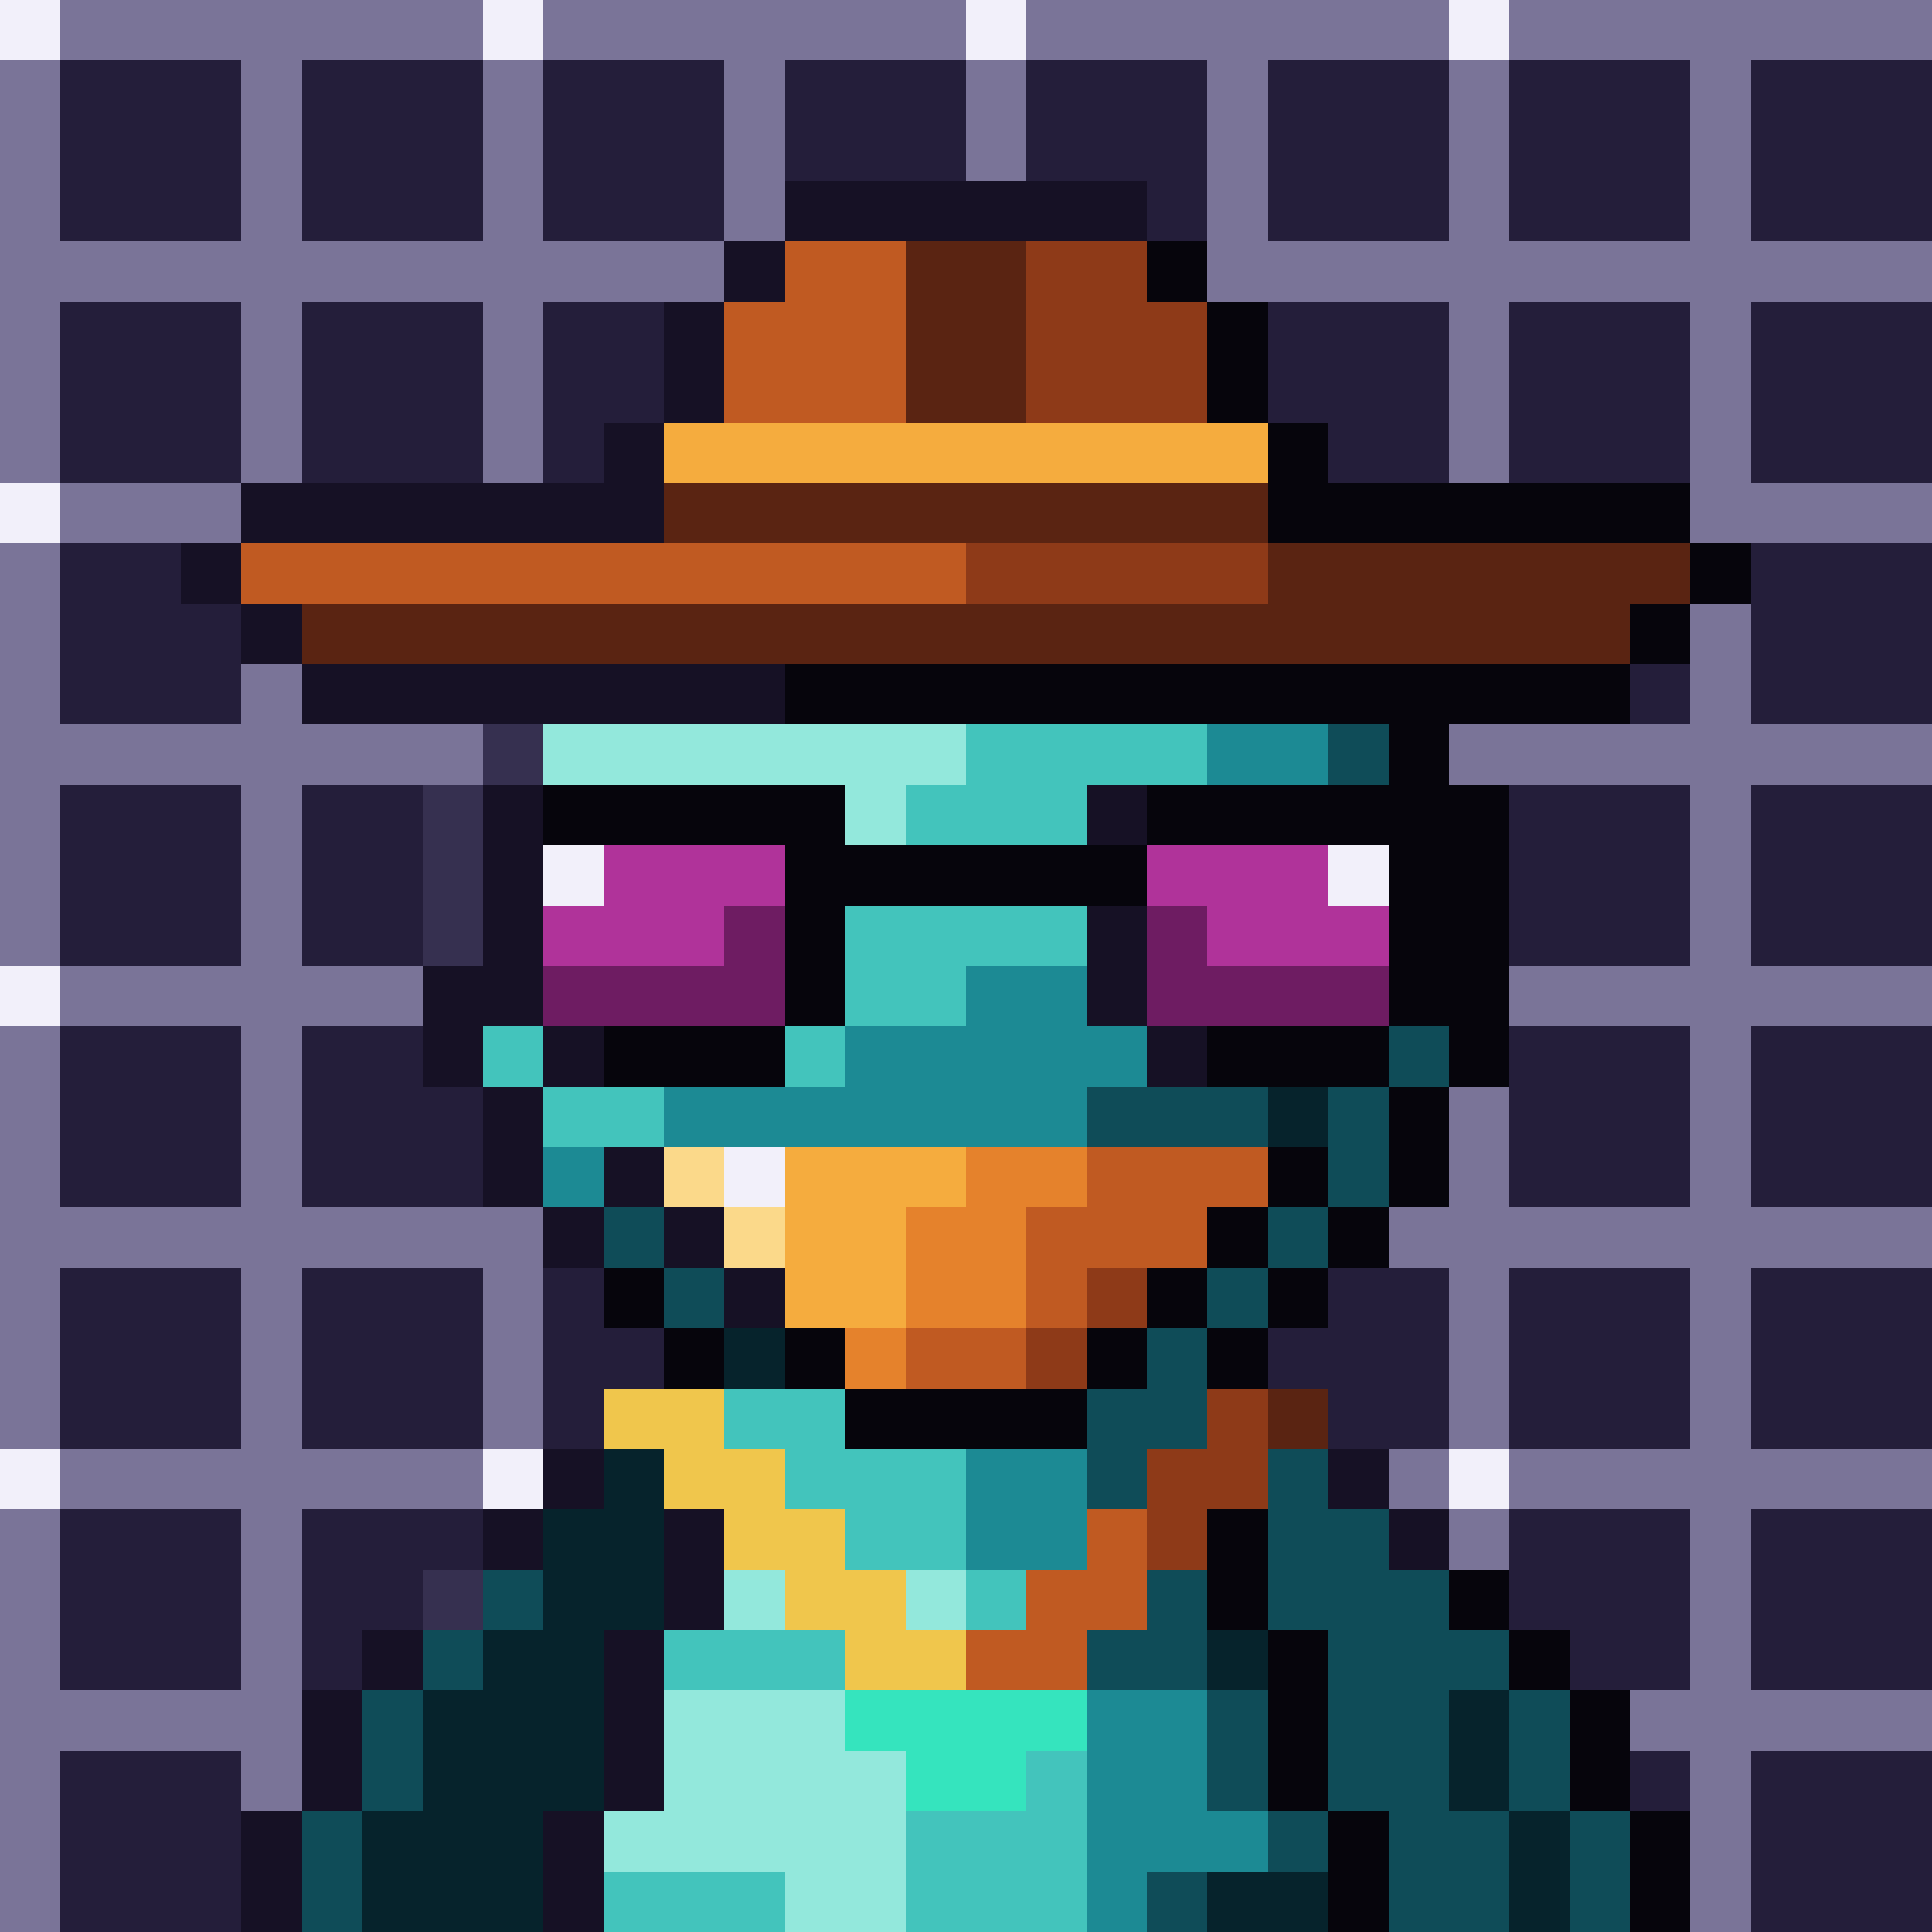
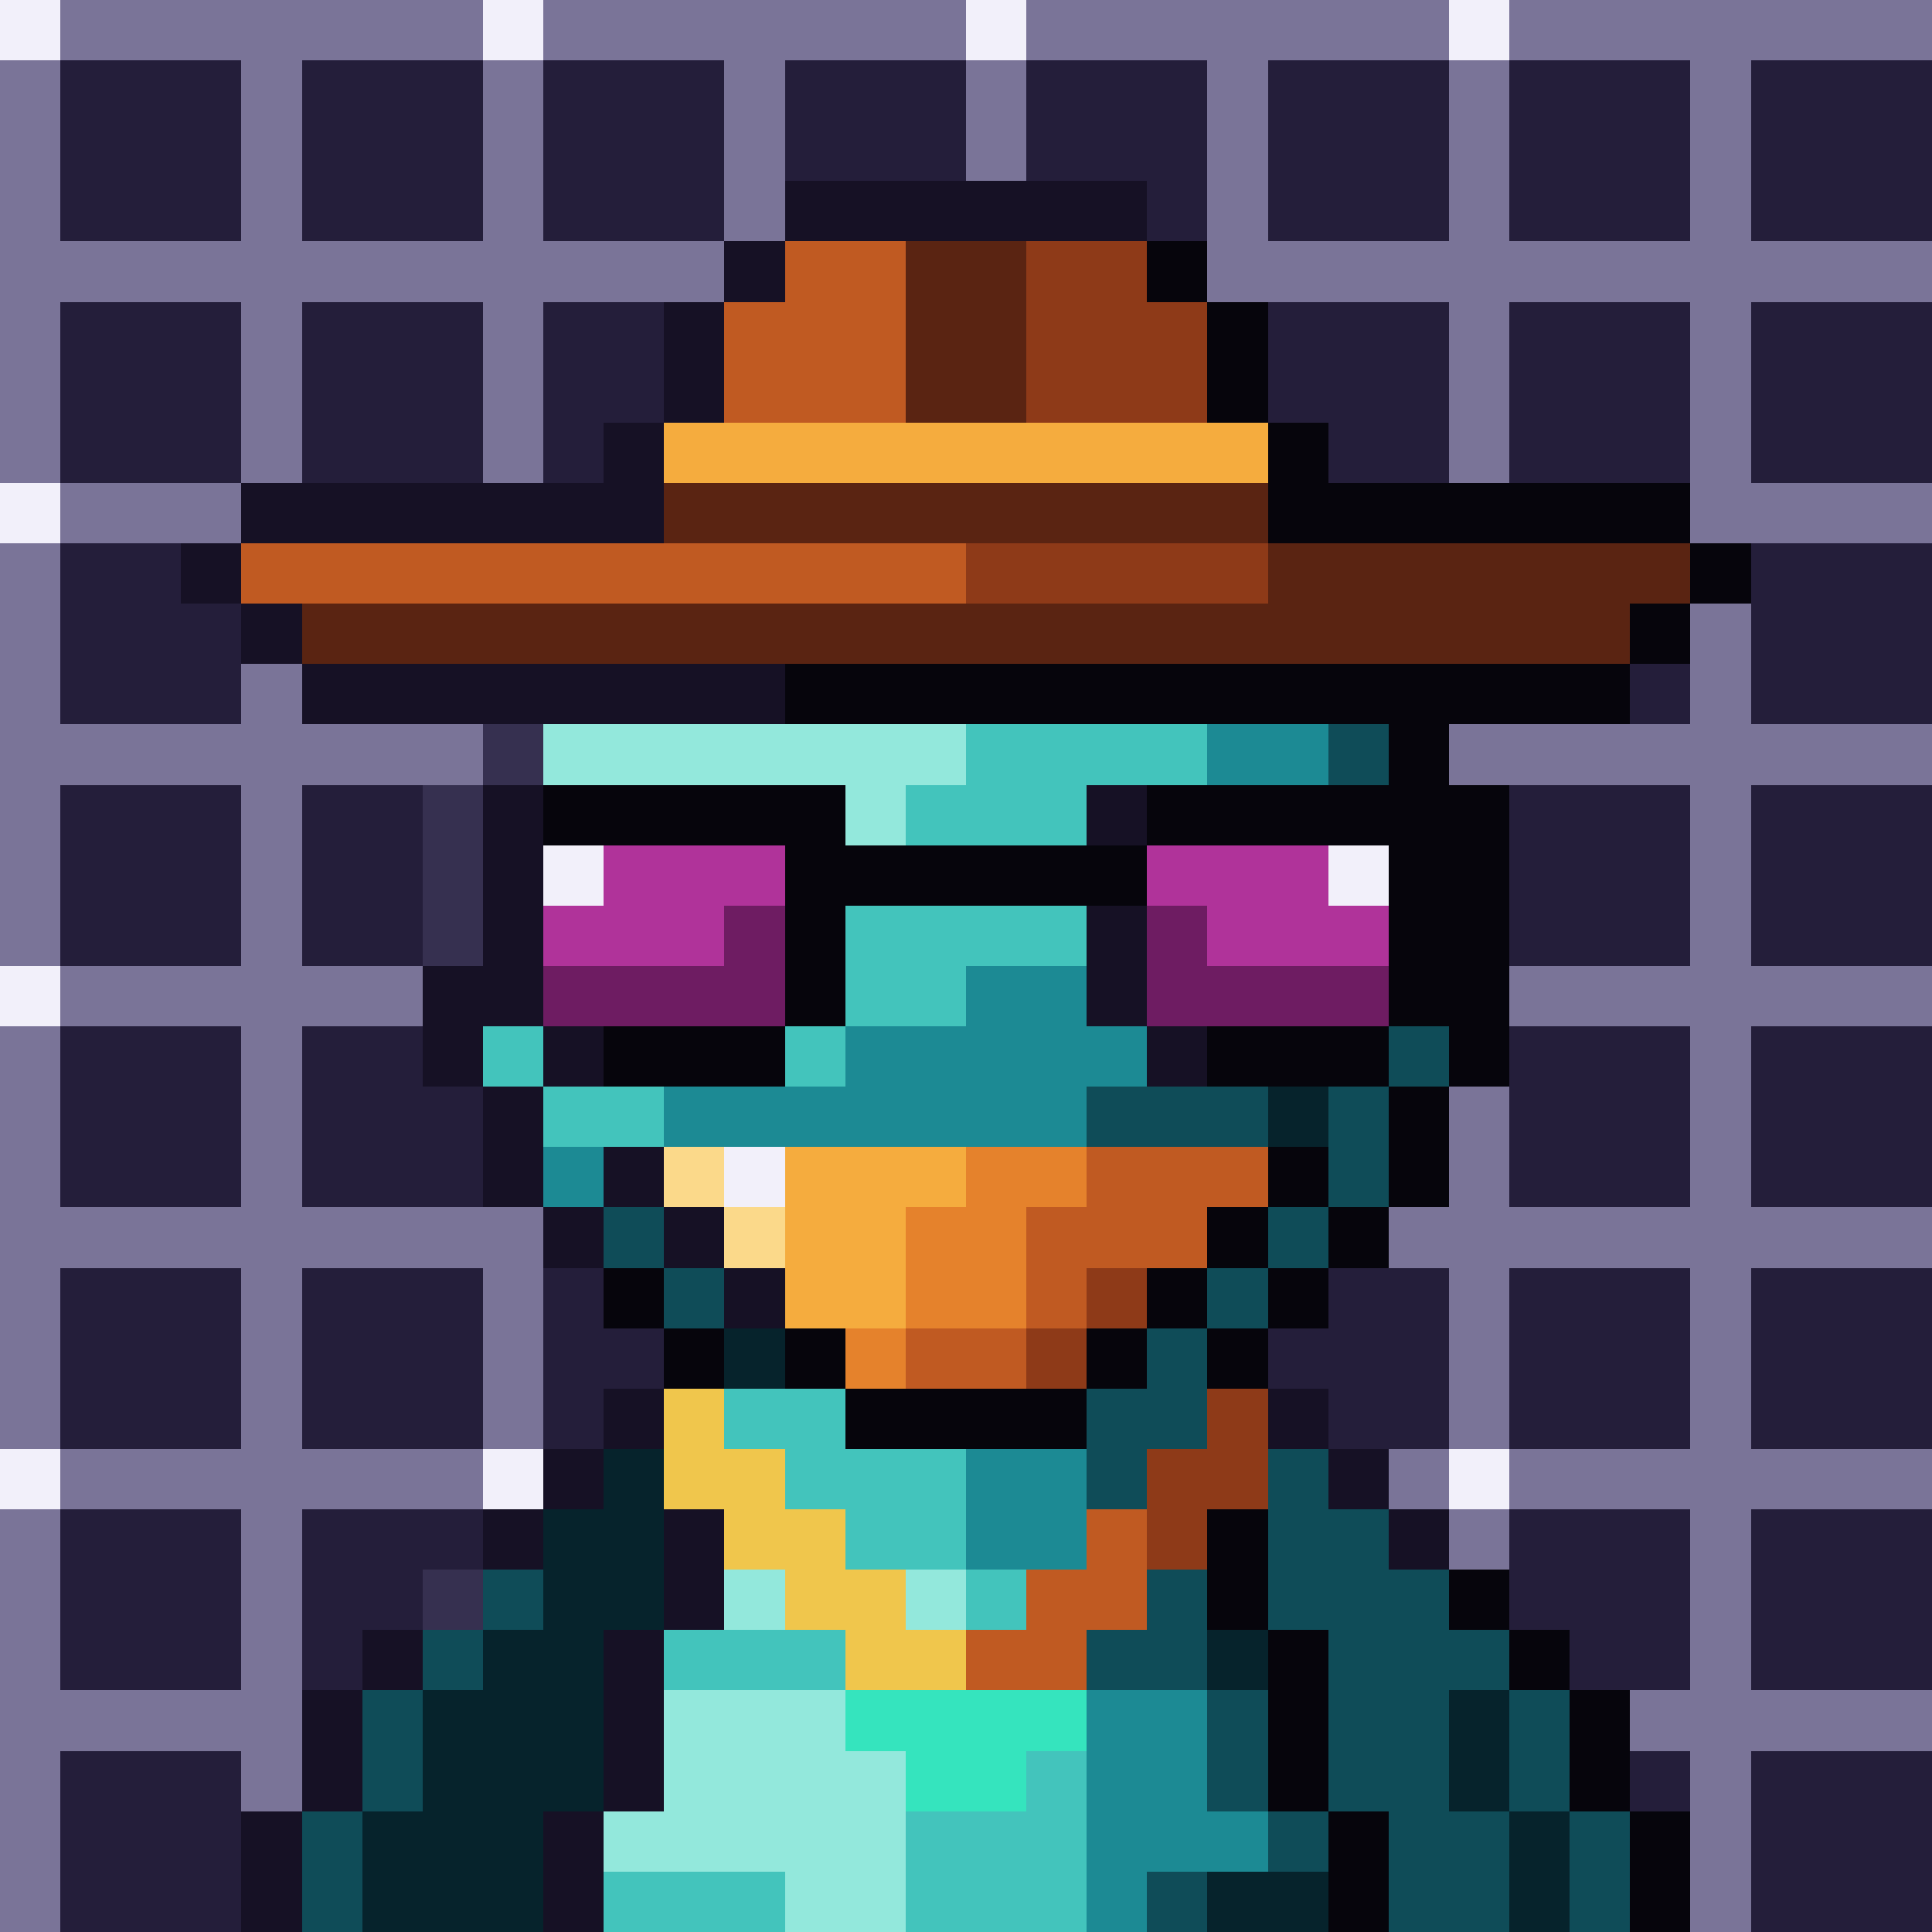
<svg xmlns="http://www.w3.org/2000/svg" width="512" height="512" viewBox="0 0 32 32" shape-rendering="crispEdges">
  <rect x="0" y="0" width="1" height="1" fill="#F2F0FA" />
  <rect x="1" y="0" width="7" height="1" fill="#7A7498" />
  <rect x="8" y="0" width="1" height="1" fill="#F2F0FA" />
  <rect x="9" y="0" width="7" height="1" fill="#7A7498" />
  <rect x="16" y="0" width="1" height="1" fill="#F2F0FA" />
  <rect x="17" y="0" width="7" height="1" fill="#7A7498" />
  <rect x="24" y="0" width="1" height="1" fill="#F2F0FA" />
  <rect x="25" y="0" width="7" height="1" fill="#7A7498" />
  <rect x="0" y="1" width="1" height="1" fill="#7A7498" />
  <rect x="1" y="1" width="3" height="1" fill="#241E3A" />
  <rect x="4" y="1" width="1" height="1" fill="#7A7498" />
  <rect x="5" y="1" width="3" height="1" fill="#241E3A" />
  <rect x="8" y="1" width="1" height="1" fill="#7A7498" />
  <rect x="9" y="1" width="3" height="1" fill="#241E3A" />
  <rect x="12" y="1" width="1" height="1" fill="#7A7498" />
  <rect x="13" y="1" width="3" height="1" fill="#241E3A" />
  <rect x="16" y="1" width="1" height="1" fill="#7A7498" />
  <rect x="17" y="1" width="3" height="1" fill="#241E3A" />
  <rect x="20" y="1" width="1" height="1" fill="#7A7498" />
  <rect x="21" y="1" width="3" height="1" fill="#241E3A" />
  <rect x="24" y="1" width="1" height="1" fill="#7A7498" />
  <rect x="25" y="1" width="3" height="1" fill="#241E3A" />
  <rect x="28" y="1" width="1" height="1" fill="#7A7498" />
  <rect x="29" y="1" width="3" height="1" fill="#241E3A" />
  <rect x="0" y="2" width="1" height="1" fill="#7A7498" />
  <rect x="1" y="2" width="3" height="1" fill="#241E3A" />
  <rect x="4" y="2" width="1" height="1" fill="#7A7498" />
  <rect x="5" y="2" width="3" height="1" fill="#241E3A" />
  <rect x="8" y="2" width="1" height="1" fill="#7A7498" />
  <rect x="9" y="2" width="3" height="1" fill="#241E3A" />
  <rect x="12" y="2" width="1" height="1" fill="#7A7498" />
  <rect x="13" y="2" width="3" height="1" fill="#241E3A" />
  <rect x="16" y="2" width="1" height="1" fill="#7A7498" />
  <rect x="17" y="2" width="3" height="1" fill="#241E3A" />
  <rect x="20" y="2" width="1" height="1" fill="#7A7498" />
  <rect x="21" y="2" width="3" height="1" fill="#241E3A" />
  <rect x="24" y="2" width="1" height="1" fill="#7A7498" />
  <rect x="25" y="2" width="3" height="1" fill="#241E3A" />
  <rect x="28" y="2" width="1" height="1" fill="#7A7498" />
  <rect x="29" y="2" width="3" height="1" fill="#241E3A" />
  <rect x="0" y="3" width="1" height="1" fill="#7A7498" />
  <rect x="1" y="3" width="3" height="1" fill="#241E3A" />
  <rect x="4" y="3" width="1" height="1" fill="#7A7498" />
  <rect x="5" y="3" width="3" height="1" fill="#241E3A" />
  <rect x="8" y="3" width="1" height="1" fill="#7A7498" />
  <rect x="9" y="3" width="3" height="1" fill="#241E3A" />
  <rect x="12" y="3" width="1" height="1" fill="#7A7498" />
  <rect x="13" y="3" width="6" height="1" fill="#161125" />
  <rect x="19" y="3" width="1" height="1" fill="#241E3A" />
  <rect x="20" y="3" width="1" height="1" fill="#7A7498" />
  <rect x="21" y="3" width="3" height="1" fill="#241E3A" />
  <rect x="24" y="3" width="1" height="1" fill="#7A7498" />
  <rect x="25" y="3" width="3" height="1" fill="#241E3A" />
  <rect x="28" y="3" width="1" height="1" fill="#7A7498" />
  <rect x="29" y="3" width="3" height="1" fill="#241E3A" />
  <rect x="0" y="4" width="12" height="1" fill="#7A7498" />
  <rect x="12" y="4" width="1" height="1" fill="#161125" />
  <rect x="13" y="4" width="2" height="1" fill="#C05A22" />
  <rect x="15" y="4" width="2" height="1" fill="#5A2412" />
  <rect x="17" y="4" width="2" height="1" fill="#8E3A18" />
  <rect x="19" y="4" width="1" height="1" fill="#06050C" />
  <rect x="20" y="4" width="12" height="1" fill="#7A7498" />
  <rect x="0" y="5" width="1" height="1" fill="#7A7498" />
  <rect x="1" y="5" width="3" height="1" fill="#241E3A" />
  <rect x="4" y="5" width="1" height="1" fill="#7A7498" />
  <rect x="5" y="5" width="3" height="1" fill="#241E3A" />
  <rect x="8" y="5" width="1" height="1" fill="#7A7498" />
  <rect x="9" y="5" width="2" height="1" fill="#241E3A" />
  <rect x="11" y="5" width="1" height="1" fill="#161125" />
  <rect x="12" y="5" width="3" height="1" fill="#C05A22" />
  <rect x="15" y="5" width="2" height="1" fill="#5A2412" />
  <rect x="17" y="5" width="3" height="1" fill="#8E3A18" />
  <rect x="20" y="5" width="1" height="1" fill="#06050C" />
  <rect x="21" y="5" width="3" height="1" fill="#241E3A" />
  <rect x="24" y="5" width="1" height="1" fill="#7A7498" />
  <rect x="25" y="5" width="3" height="1" fill="#241E3A" />
  <rect x="28" y="5" width="1" height="1" fill="#7A7498" />
  <rect x="29" y="5" width="3" height="1" fill="#241E3A" />
  <rect x="0" y="6" width="1" height="1" fill="#7A7498" />
  <rect x="1" y="6" width="3" height="1" fill="#241E3A" />
  <rect x="4" y="6" width="1" height="1" fill="#7A7498" />
  <rect x="5" y="6" width="3" height="1" fill="#241E3A" />
  <rect x="8" y="6" width="1" height="1" fill="#7A7498" />
  <rect x="9" y="6" width="2" height="1" fill="#241E3A" />
  <rect x="11" y="6" width="1" height="1" fill="#161125" />
  <rect x="12" y="6" width="3" height="1" fill="#C05A22" />
  <rect x="15" y="6" width="2" height="1" fill="#5A2412" />
  <rect x="17" y="6" width="3" height="1" fill="#8E3A18" />
  <rect x="20" y="6" width="1" height="1" fill="#06050C" />
  <rect x="21" y="6" width="3" height="1" fill="#241E3A" />
  <rect x="24" y="6" width="1" height="1" fill="#7A7498" />
  <rect x="25" y="6" width="3" height="1" fill="#241E3A" />
  <rect x="28" y="6" width="1" height="1" fill="#7A7498" />
  <rect x="29" y="6" width="3" height="1" fill="#241E3A" />
  <rect x="0" y="7" width="1" height="1" fill="#7A7498" />
  <rect x="1" y="7" width="3" height="1" fill="#241E3A" />
  <rect x="4" y="7" width="1" height="1" fill="#7A7498" />
  <rect x="5" y="7" width="3" height="1" fill="#241E3A" />
  <rect x="8" y="7" width="1" height="1" fill="#7A7498" />
  <rect x="9" y="7" width="1" height="1" fill="#241E3A" />
  <rect x="10" y="7" width="1" height="1" fill="#161125" />
  <rect x="11" y="7" width="10" height="1" fill="#F5AC3E" />
  <rect x="21" y="7" width="1" height="1" fill="#06050C" />
  <rect x="22" y="7" width="2" height="1" fill="#241E3A" />
  <rect x="24" y="7" width="1" height="1" fill="#7A7498" />
  <rect x="25" y="7" width="3" height="1" fill="#241E3A" />
  <rect x="28" y="7" width="1" height="1" fill="#7A7498" />
  <rect x="29" y="7" width="3" height="1" fill="#241E3A" />
  <rect x="0" y="8" width="1" height="1" fill="#F2F0FA" />
  <rect x="1" y="8" width="3" height="1" fill="#7A7498" />
  <rect x="4" y="8" width="7" height="1" fill="#161125" />
  <rect x="11" y="8" width="10" height="1" fill="#5A2412" />
  <rect x="21" y="8" width="7" height="1" fill="#06050C" />
  <rect x="28" y="8" width="4" height="1" fill="#7A7498" />
  <rect x="0" y="9" width="1" height="1" fill="#7A7498" />
  <rect x="1" y="9" width="2" height="1" fill="#241E3A" />
  <rect x="3" y="9" width="1" height="1" fill="#161125" />
  <rect x="4" y="9" width="12" height="1" fill="#C05A22" />
  <rect x="16" y="9" width="5" height="1" fill="#8E3A18" />
  <rect x="21" y="9" width="7" height="1" fill="#5A2412" />
  <rect x="28" y="9" width="1" height="1" fill="#06050C" />
  <rect x="29" y="9" width="3" height="1" fill="#241E3A" />
  <rect x="0" y="10" width="1" height="1" fill="#7A7498" />
  <rect x="1" y="10" width="3" height="1" fill="#241E3A" />
  <rect x="4" y="10" width="1" height="1" fill="#161125" />
  <rect x="5" y="10" width="22" height="1" fill="#5A2412" />
  <rect x="27" y="10" width="1" height="1" fill="#06050C" />
  <rect x="28" y="10" width="1" height="1" fill="#7A7498" />
  <rect x="29" y="10" width="3" height="1" fill="#241E3A" />
  <rect x="0" y="11" width="1" height="1" fill="#7A7498" />
  <rect x="1" y="11" width="3" height="1" fill="#241E3A" />
  <rect x="4" y="11" width="1" height="1" fill="#7A7498" />
  <rect x="5" y="11" width="8" height="1" fill="#161125" />
  <rect x="13" y="11" width="14" height="1" fill="#06050C" />
  <rect x="27" y="11" width="1" height="1" fill="#241E3A" />
  <rect x="28" y="11" width="1" height="1" fill="#7A7498" />
  <rect x="29" y="11" width="3" height="1" fill="#241E3A" />
  <rect x="0" y="12" width="8" height="1" fill="#7A7498" />
  <rect x="8" y="12" width="1" height="1" fill="#363050" />
  <rect x="9" y="12" width="7" height="1" fill="#93E8DC" />
  <rect x="16" y="12" width="4" height="1" fill="#43C4BC" />
  <rect x="20" y="12" width="2" height="1" fill="#1C8A94" />
  <rect x="22" y="12" width="1" height="1" fill="#0F4C58" />
  <rect x="23" y="12" width="1" height="1" fill="#06050C" />
  <rect x="24" y="12" width="8" height="1" fill="#7A7498" />
  <rect x="0" y="13" width="1" height="1" fill="#7A7498" />
  <rect x="1" y="13" width="3" height="1" fill="#241E3A" />
  <rect x="4" y="13" width="1" height="1" fill="#7A7498" />
  <rect x="5" y="13" width="2" height="1" fill="#241E3A" />
  <rect x="7" y="13" width="1" height="1" fill="#363050" />
  <rect x="8" y="13" width="1" height="1" fill="#161125" />
  <rect x="9" y="13" width="5" height="1" fill="#06050C" />
  <rect x="14" y="13" width="1" height="1" fill="#93E8DC" />
  <rect x="15" y="13" width="3" height="1" fill="#43C4BC" />
  <rect x="18" y="13" width="1" height="1" fill="#161125" />
  <rect x="19" y="13" width="6" height="1" fill="#06050C" />
  <rect x="25" y="13" width="3" height="1" fill="#241E3A" />
  <rect x="28" y="13" width="1" height="1" fill="#7A7498" />
  <rect x="29" y="13" width="3" height="1" fill="#241E3A" />
  <rect x="0" y="14" width="1" height="1" fill="#7A7498" />
  <rect x="1" y="14" width="3" height="1" fill="#241E3A" />
  <rect x="4" y="14" width="1" height="1" fill="#7A7498" />
  <rect x="5" y="14" width="2" height="1" fill="#241E3A" />
  <rect x="7" y="14" width="1" height="1" fill="#363050" />
  <rect x="8" y="14" width="1" height="1" fill="#161125" />
  <rect x="9" y="14" width="1" height="1" fill="#F2F0FA" />
  <rect x="10" y="14" width="3" height="1" fill="#B0339A" />
  <rect x="13" y="14" width="6" height="1" fill="#06050C" />
  <rect x="19" y="14" width="3" height="1" fill="#B0339A" />
  <rect x="22" y="14" width="1" height="1" fill="#F2F0FA" />
  <rect x="23" y="14" width="2" height="1" fill="#06050C" />
  <rect x="25" y="14" width="3" height="1" fill="#241E3A" />
  <rect x="28" y="14" width="1" height="1" fill="#7A7498" />
  <rect x="29" y="14" width="3" height="1" fill="#241E3A" />
  <rect x="0" y="15" width="1" height="1" fill="#7A7498" />
  <rect x="1" y="15" width="3" height="1" fill="#241E3A" />
  <rect x="4" y="15" width="1" height="1" fill="#7A7498" />
  <rect x="5" y="15" width="2" height="1" fill="#241E3A" />
  <rect x="7" y="15" width="1" height="1" fill="#363050" />
  <rect x="8" y="15" width="1" height="1" fill="#161125" />
  <rect x="9" y="15" width="3" height="1" fill="#B0339A" />
  <rect x="12" y="15" width="1" height="1" fill="#6E1C62" />
  <rect x="13" y="15" width="1" height="1" fill="#06050C" />
  <rect x="14" y="15" width="4" height="1" fill="#43C4BC" />
  <rect x="18" y="15" width="1" height="1" fill="#161125" />
  <rect x="19" y="15" width="1" height="1" fill="#6E1C62" />
  <rect x="20" y="15" width="3" height="1" fill="#B0339A" />
  <rect x="23" y="15" width="2" height="1" fill="#06050C" />
  <rect x="25" y="15" width="3" height="1" fill="#241E3A" />
  <rect x="28" y="15" width="1" height="1" fill="#7A7498" />
  <rect x="29" y="15" width="3" height="1" fill="#241E3A" />
  <rect x="0" y="16" width="1" height="1" fill="#F2F0FA" />
  <rect x="1" y="16" width="6" height="1" fill="#7A7498" />
  <rect x="7" y="16" width="2" height="1" fill="#161125" />
  <rect x="9" y="16" width="4" height="1" fill="#6E1C62" />
  <rect x="13" y="16" width="1" height="1" fill="#06050C" />
  <rect x="14" y="16" width="2" height="1" fill="#43C4BC" />
  <rect x="16" y="16" width="2" height="1" fill="#1C8A94" />
  <rect x="18" y="16" width="1" height="1" fill="#161125" />
  <rect x="19" y="16" width="4" height="1" fill="#6E1C62" />
  <rect x="23" y="16" width="2" height="1" fill="#06050C" />
  <rect x="25" y="16" width="7" height="1" fill="#7A7498" />
  <rect x="0" y="17" width="1" height="1" fill="#7A7498" />
  <rect x="1" y="17" width="3" height="1" fill="#241E3A" />
  <rect x="4" y="17" width="1" height="1" fill="#7A7498" />
  <rect x="5" y="17" width="2" height="1" fill="#241E3A" />
  <rect x="7" y="17" width="1" height="1" fill="#161125" />
  <rect x="8" y="17" width="1" height="1" fill="#43C4BC" />
  <rect x="9" y="17" width="1" height="1" fill="#161125" />
  <rect x="10" y="17" width="3" height="1" fill="#06050C" />
  <rect x="13" y="17" width="1" height="1" fill="#43C4BC" />
  <rect x="14" y="17" width="5" height="1" fill="#1C8A94" />
  <rect x="19" y="17" width="1" height="1" fill="#161125" />
  <rect x="20" y="17" width="3" height="1" fill="#06050C" />
  <rect x="23" y="17" width="1" height="1" fill="#0F4C58" />
  <rect x="24" y="17" width="1" height="1" fill="#06050C" />
  <rect x="25" y="17" width="3" height="1" fill="#241E3A" />
  <rect x="28" y="17" width="1" height="1" fill="#7A7498" />
  <rect x="29" y="17" width="3" height="1" fill="#241E3A" />
  <rect x="0" y="18" width="1" height="1" fill="#7A7498" />
  <rect x="1" y="18" width="3" height="1" fill="#241E3A" />
  <rect x="4" y="18" width="1" height="1" fill="#7A7498" />
  <rect x="5" y="18" width="3" height="1" fill="#241E3A" />
  <rect x="8" y="18" width="1" height="1" fill="#161125" />
  <rect x="9" y="18" width="2" height="1" fill="#43C4BC" />
  <rect x="11" y="18" width="7" height="1" fill="#1C8A94" />
  <rect x="18" y="18" width="3" height="1" fill="#0F4C58" />
  <rect x="21" y="18" width="1" height="1" fill="#06232C" />
  <rect x="22" y="18" width="1" height="1" fill="#0F4C58" />
  <rect x="23" y="18" width="1" height="1" fill="#06050C" />
  <rect x="24" y="18" width="1" height="1" fill="#7A7498" />
  <rect x="25" y="18" width="3" height="1" fill="#241E3A" />
  <rect x="28" y="18" width="1" height="1" fill="#7A7498" />
  <rect x="29" y="18" width="3" height="1" fill="#241E3A" />
  <rect x="0" y="19" width="1" height="1" fill="#7A7498" />
  <rect x="1" y="19" width="3" height="1" fill="#241E3A" />
  <rect x="4" y="19" width="1" height="1" fill="#7A7498" />
  <rect x="5" y="19" width="3" height="1" fill="#241E3A" />
  <rect x="8" y="19" width="1" height="1" fill="#161125" />
  <rect x="9" y="19" width="1" height="1" fill="#1C8A94" />
  <rect x="10" y="19" width="1" height="1" fill="#161125" />
  <rect x="11" y="19" width="1" height="1" fill="#FBD98A" />
  <rect x="12" y="19" width="1" height="1" fill="#F2F0FA" />
  <rect x="13" y="19" width="3" height="1" fill="#F5AC3E" />
  <rect x="16" y="19" width="2" height="1" fill="#E5822C" />
  <rect x="18" y="19" width="3" height="1" fill="#C05A22" />
  <rect x="21" y="19" width="1" height="1" fill="#06050C" />
  <rect x="22" y="19" width="1" height="1" fill="#0F4C58" />
  <rect x="23" y="19" width="1" height="1" fill="#06050C" />
  <rect x="24" y="19" width="1" height="1" fill="#7A7498" />
  <rect x="25" y="19" width="3" height="1" fill="#241E3A" />
  <rect x="28" y="19" width="1" height="1" fill="#7A7498" />
  <rect x="29" y="19" width="3" height="1" fill="#241E3A" />
  <rect x="0" y="20" width="9" height="1" fill="#7A7498" />
  <rect x="9" y="20" width="1" height="1" fill="#161125" />
  <rect x="10" y="20" width="1" height="1" fill="#0F4C58" />
  <rect x="11" y="20" width="1" height="1" fill="#161125" />
  <rect x="12" y="20" width="1" height="1" fill="#FBD98A" />
  <rect x="13" y="20" width="2" height="1" fill="#F5AC3E" />
  <rect x="15" y="20" width="2" height="1" fill="#E5822C" />
  <rect x="17" y="20" width="3" height="1" fill="#C05A22" />
  <rect x="20" y="20" width="1" height="1" fill="#06050C" />
  <rect x="21" y="20" width="1" height="1" fill="#0F4C58" />
  <rect x="22" y="20" width="1" height="1" fill="#06050C" />
  <rect x="23" y="20" width="9" height="1" fill="#7A7498" />
  <rect x="0" y="21" width="1" height="1" fill="#7A7498" />
  <rect x="1" y="21" width="3" height="1" fill="#241E3A" />
  <rect x="4" y="21" width="1" height="1" fill="#7A7498" />
  <rect x="5" y="21" width="3" height="1" fill="#241E3A" />
  <rect x="8" y="21" width="1" height="1" fill="#7A7498" />
  <rect x="9" y="21" width="1" height="1" fill="#241E3A" />
  <rect x="10" y="21" width="1" height="1" fill="#06050C" />
  <rect x="11" y="21" width="1" height="1" fill="#0F4C58" />
  <rect x="12" y="21" width="1" height="1" fill="#161125" />
  <rect x="13" y="21" width="2" height="1" fill="#F5AC3E" />
  <rect x="15" y="21" width="2" height="1" fill="#E5822C" />
  <rect x="17" y="21" width="1" height="1" fill="#C05A22" />
  <rect x="18" y="21" width="1" height="1" fill="#8E3A18" />
  <rect x="19" y="21" width="1" height="1" fill="#06050C" />
  <rect x="20" y="21" width="1" height="1" fill="#0F4C58" />
  <rect x="21" y="21" width="1" height="1" fill="#06050C" />
  <rect x="22" y="21" width="2" height="1" fill="#241E3A" />
  <rect x="24" y="21" width="1" height="1" fill="#7A7498" />
  <rect x="25" y="21" width="3" height="1" fill="#241E3A" />
  <rect x="28" y="21" width="1" height="1" fill="#7A7498" />
  <rect x="29" y="21" width="3" height="1" fill="#241E3A" />
  <rect x="0" y="22" width="1" height="1" fill="#7A7498" />
  <rect x="1" y="22" width="3" height="1" fill="#241E3A" />
  <rect x="4" y="22" width="1" height="1" fill="#7A7498" />
  <rect x="5" y="22" width="3" height="1" fill="#241E3A" />
  <rect x="8" y="22" width="1" height="1" fill="#7A7498" />
  <rect x="9" y="22" width="2" height="1" fill="#241E3A" />
  <rect x="11" y="22" width="1" height="1" fill="#06050C" />
  <rect x="12" y="22" width="1" height="1" fill="#06232C" />
  <rect x="13" y="22" width="1" height="1" fill="#06050C" />
  <rect x="14" y="22" width="1" height="1" fill="#E5822C" />
  <rect x="15" y="22" width="2" height="1" fill="#C05A22" />
  <rect x="17" y="22" width="1" height="1" fill="#8E3A18" />
  <rect x="18" y="22" width="1" height="1" fill="#06050C" />
  <rect x="19" y="22" width="1" height="1" fill="#0F4C58" />
  <rect x="20" y="22" width="1" height="1" fill="#06050C" />
  <rect x="21" y="22" width="3" height="1" fill="#241E3A" />
  <rect x="24" y="22" width="1" height="1" fill="#7A7498" />
  <rect x="25" y="22" width="3" height="1" fill="#241E3A" />
  <rect x="28" y="22" width="1" height="1" fill="#7A7498" />
  <rect x="29" y="22" width="3" height="1" fill="#241E3A" />
  <rect x="0" y="23" width="1" height="1" fill="#7A7498" />
  <rect x="1" y="23" width="3" height="1" fill="#241E3A" />
  <rect x="4" y="23" width="1" height="1" fill="#7A7498" />
  <rect x="5" y="23" width="3" height="1" fill="#241E3A" />
  <rect x="8" y="23" width="1" height="1" fill="#7A7498" />
  <rect x="9" y="23" width="1" height="1" fill="#241E3A" />
-   <rect x="10" y="23" width="2" height="1" fill="#F0C64C" />
+   <rect x="10" y="23" width="1" height="1" fill="#161125" />
+   <rect x="11" y="23" width="1" height="1" fill="#F0C64C" />
  <rect x="12" y="23" width="2" height="1" fill="#43C4BC" />
  <rect x="14" y="23" width="4" height="1" fill="#06050C" />
  <rect x="18" y="23" width="2" height="1" fill="#0F4C58" />
  <rect x="20" y="23" width="1" height="1" fill="#8E3A18" />
-   <rect x="21" y="23" width="1" height="1" fill="#5A2412" />
+   <rect x="21" y="23" width="1" height="1" fill="#161125" />
  <rect x="22" y="23" width="2" height="1" fill="#241E3A" />
  <rect x="24" y="23" width="1" height="1" fill="#7A7498" />
  <rect x="25" y="23" width="3" height="1" fill="#241E3A" />
  <rect x="28" y="23" width="1" height="1" fill="#7A7498" />
  <rect x="29" y="23" width="3" height="1" fill="#241E3A" />
  <rect x="0" y="24" width="1" height="1" fill="#F2F0FA" />
  <rect x="1" y="24" width="7" height="1" fill="#7A7498" />
  <rect x="8" y="24" width="1" height="1" fill="#F2F0FA" />
  <rect x="9" y="24" width="1" height="1" fill="#161125" />
  <rect x="10" y="24" width="1" height="1" fill="#06232C" />
  <rect x="11" y="24" width="2" height="1" fill="#F0C64C" />
  <rect x="13" y="24" width="3" height="1" fill="#43C4BC" />
  <rect x="16" y="24" width="2" height="1" fill="#1C8A94" />
  <rect x="18" y="24" width="1" height="1" fill="#0F4C58" />
  <rect x="19" y="24" width="2" height="1" fill="#8E3A18" />
  <rect x="21" y="24" width="1" height="1" fill="#0F4C58" />
  <rect x="22" y="24" width="1" height="1" fill="#161125" />
  <rect x="23" y="24" width="1" height="1" fill="#7A7498" />
  <rect x="24" y="24" width="1" height="1" fill="#F2F0FA" />
  <rect x="25" y="24" width="7" height="1" fill="#7A7498" />
  <rect x="0" y="25" width="1" height="1" fill="#7A7498" />
  <rect x="1" y="25" width="3" height="1" fill="#241E3A" />
  <rect x="4" y="25" width="1" height="1" fill="#7A7498" />
  <rect x="5" y="25" width="3" height="1" fill="#241E3A" />
  <rect x="8" y="25" width="1" height="1" fill="#161125" />
  <rect x="9" y="25" width="2" height="1" fill="#06232C" />
  <rect x="11" y="25" width="1" height="1" fill="#161125" />
  <rect x="12" y="25" width="2" height="1" fill="#F0C64C" />
  <rect x="14" y="25" width="2" height="1" fill="#43C4BC" />
  <rect x="16" y="25" width="2" height="1" fill="#1C8A94" />
  <rect x="18" y="25" width="1" height="1" fill="#C05A22" />
  <rect x="19" y="25" width="1" height="1" fill="#8E3A18" />
  <rect x="20" y="25" width="1" height="1" fill="#06050C" />
  <rect x="21" y="25" width="2" height="1" fill="#0F4C58" />
  <rect x="23" y="25" width="1" height="1" fill="#161125" />
  <rect x="24" y="25" width="1" height="1" fill="#7A7498" />
  <rect x="25" y="25" width="3" height="1" fill="#241E3A" />
  <rect x="28" y="25" width="1" height="1" fill="#7A7498" />
  <rect x="29" y="25" width="3" height="1" fill="#241E3A" />
  <rect x="0" y="26" width="1" height="1" fill="#7A7498" />
  <rect x="1" y="26" width="3" height="1" fill="#241E3A" />
  <rect x="4" y="26" width="1" height="1" fill="#7A7498" />
  <rect x="5" y="26" width="2" height="1" fill="#241E3A" />
  <rect x="7" y="26" width="1" height="1" fill="#363050" />
  <rect x="8" y="26" width="1" height="1" fill="#0F4C58" />
  <rect x="9" y="26" width="2" height="1" fill="#06232C" />
  <rect x="11" y="26" width="1" height="1" fill="#161125" />
  <rect x="12" y="26" width="1" height="1" fill="#93E8DC" />
  <rect x="13" y="26" width="2" height="1" fill="#F0C64C" />
  <rect x="15" y="26" width="1" height="1" fill="#93E8DC" />
  <rect x="16" y="26" width="1" height="1" fill="#43C4BC" />
  <rect x="17" y="26" width="2" height="1" fill="#C05A22" />
  <rect x="19" y="26" width="1" height="1" fill="#0F4C58" />
  <rect x="20" y="26" width="1" height="1" fill="#06050C" />
  <rect x="21" y="26" width="3" height="1" fill="#0F4C58" />
  <rect x="24" y="26" width="1" height="1" fill="#06050C" />
  <rect x="25" y="26" width="3" height="1" fill="#241E3A" />
  <rect x="28" y="26" width="1" height="1" fill="#7A7498" />
  <rect x="29" y="26" width="3" height="1" fill="#241E3A" />
  <rect x="0" y="27" width="1" height="1" fill="#7A7498" />
  <rect x="1" y="27" width="3" height="1" fill="#241E3A" />
  <rect x="4" y="27" width="1" height="1" fill="#7A7498" />
  <rect x="5" y="27" width="1" height="1" fill="#241E3A" />
  <rect x="6" y="27" width="1" height="1" fill="#161125" />
  <rect x="7" y="27" width="1" height="1" fill="#0F4C58" />
  <rect x="8" y="27" width="2" height="1" fill="#06232C" />
  <rect x="10" y="27" width="1" height="1" fill="#161125" />
  <rect x="11" y="27" width="3" height="1" fill="#43C4BC" />
  <rect x="14" y="27" width="2" height="1" fill="#F0C64C" />
  <rect x="16" y="27" width="2" height="1" fill="#C05A22" />
  <rect x="18" y="27" width="2" height="1" fill="#0F4C58" />
  <rect x="20" y="27" width="1" height="1" fill="#06232C" />
  <rect x="21" y="27" width="1" height="1" fill="#06050C" />
  <rect x="22" y="27" width="3" height="1" fill="#0F4C58" />
  <rect x="25" y="27" width="1" height="1" fill="#06050C" />
  <rect x="26" y="27" width="2" height="1" fill="#241E3A" />
  <rect x="28" y="27" width="1" height="1" fill="#7A7498" />
  <rect x="29" y="27" width="3" height="1" fill="#241E3A" />
  <rect x="0" y="28" width="5" height="1" fill="#7A7498" />
  <rect x="5" y="28" width="1" height="1" fill="#161125" />
  <rect x="6" y="28" width="1" height="1" fill="#0F4C58" />
  <rect x="7" y="28" width="3" height="1" fill="#06232C" />
  <rect x="10" y="28" width="1" height="1" fill="#161125" />
  <rect x="11" y="28" width="3" height="1" fill="#93E8DC" />
  <rect x="14" y="28" width="4" height="1" fill="#35E4BE" />
  <rect x="18" y="28" width="2" height="1" fill="#1C8A94" />
  <rect x="20" y="28" width="1" height="1" fill="#0F4C58" />
  <rect x="21" y="28" width="1" height="1" fill="#06050C" />
  <rect x="22" y="28" width="2" height="1" fill="#0F4C58" />
  <rect x="24" y="28" width="1" height="1" fill="#06232C" />
  <rect x="25" y="28" width="1" height="1" fill="#0F4C58" />
  <rect x="26" y="28" width="1" height="1" fill="#06050C" />
  <rect x="27" y="28" width="5" height="1" fill="#7A7498" />
  <rect x="0" y="29" width="1" height="1" fill="#7A7498" />
  <rect x="1" y="29" width="3" height="1" fill="#241E3A" />
  <rect x="4" y="29" width="1" height="1" fill="#7A7498" />
  <rect x="5" y="29" width="1" height="1" fill="#161125" />
  <rect x="6" y="29" width="1" height="1" fill="#0F4C58" />
  <rect x="7" y="29" width="3" height="1" fill="#06232C" />
  <rect x="10" y="29" width="1" height="1" fill="#161125" />
  <rect x="11" y="29" width="4" height="1" fill="#93E8DC" />
  <rect x="15" y="29" width="2" height="1" fill="#35E4BE" />
  <rect x="17" y="29" width="1" height="1" fill="#43C4BC" />
  <rect x="18" y="29" width="2" height="1" fill="#1C8A94" />
  <rect x="20" y="29" width="1" height="1" fill="#0F4C58" />
  <rect x="21" y="29" width="1" height="1" fill="#06050C" />
  <rect x="22" y="29" width="2" height="1" fill="#0F4C58" />
  <rect x="24" y="29" width="1" height="1" fill="#06232C" />
  <rect x="25" y="29" width="1" height="1" fill="#0F4C58" />
  <rect x="26" y="29" width="1" height="1" fill="#06050C" />
  <rect x="27" y="29" width="1" height="1" fill="#241E3A" />
  <rect x="28" y="29" width="1" height="1" fill="#7A7498" />
  <rect x="29" y="29" width="3" height="1" fill="#241E3A" />
  <rect x="0" y="30" width="1" height="1" fill="#7A7498" />
  <rect x="1" y="30" width="3" height="1" fill="#241E3A" />
  <rect x="4" y="30" width="1" height="1" fill="#161125" />
  <rect x="5" y="30" width="1" height="1" fill="#0F4C58" />
  <rect x="6" y="30" width="3" height="1" fill="#06232C" />
  <rect x="9" y="30" width="1" height="1" fill="#161125" />
  <rect x="10" y="30" width="5" height="1" fill="#93E8DC" />
  <rect x="15" y="30" width="3" height="1" fill="#43C4BC" />
  <rect x="18" y="30" width="3" height="1" fill="#1C8A94" />
  <rect x="21" y="30" width="1" height="1" fill="#0F4C58" />
  <rect x="22" y="30" width="1" height="1" fill="#06050C" />
  <rect x="23" y="30" width="2" height="1" fill="#0F4C58" />
  <rect x="25" y="30" width="1" height="1" fill="#06232C" />
  <rect x="26" y="30" width="1" height="1" fill="#0F4C58" />
  <rect x="27" y="30" width="1" height="1" fill="#06050C" />
  <rect x="28" y="30" width="1" height="1" fill="#7A7498" />
  <rect x="29" y="30" width="3" height="1" fill="#241E3A" />
  <rect x="0" y="31" width="1" height="1" fill="#7A7498" />
  <rect x="1" y="31" width="3" height="1" fill="#241E3A" />
  <rect x="4" y="31" width="1" height="1" fill="#161125" />
  <rect x="5" y="31" width="1" height="1" fill="#0F4C58" />
  <rect x="6" y="31" width="3" height="1" fill="#06232C" />
  <rect x="9" y="31" width="1" height="1" fill="#161125" />
  <rect x="10" y="31" width="3" height="1" fill="#43C4BC" />
  <rect x="13" y="31" width="2" height="1" fill="#93E8DC" />
  <rect x="15" y="31" width="3" height="1" fill="#43C4BC" />
  <rect x="18" y="31" width="1" height="1" fill="#1C8A94" />
  <rect x="19" y="31" width="1" height="1" fill="#0F4C58" />
  <rect x="20" y="31" width="2" height="1" fill="#06232C" />
  <rect x="22" y="31" width="1" height="1" fill="#06050C" />
  <rect x="23" y="31" width="2" height="1" fill="#0F4C58" />
  <rect x="25" y="31" width="1" height="1" fill="#06232C" />
  <rect x="26" y="31" width="1" height="1" fill="#0F4C58" />
  <rect x="27" y="31" width="1" height="1" fill="#06050C" />
  <rect x="28" y="31" width="1" height="1" fill="#7A7498" />
  <rect x="29" y="31" width="3" height="1" fill="#241E3A" />
</svg>
